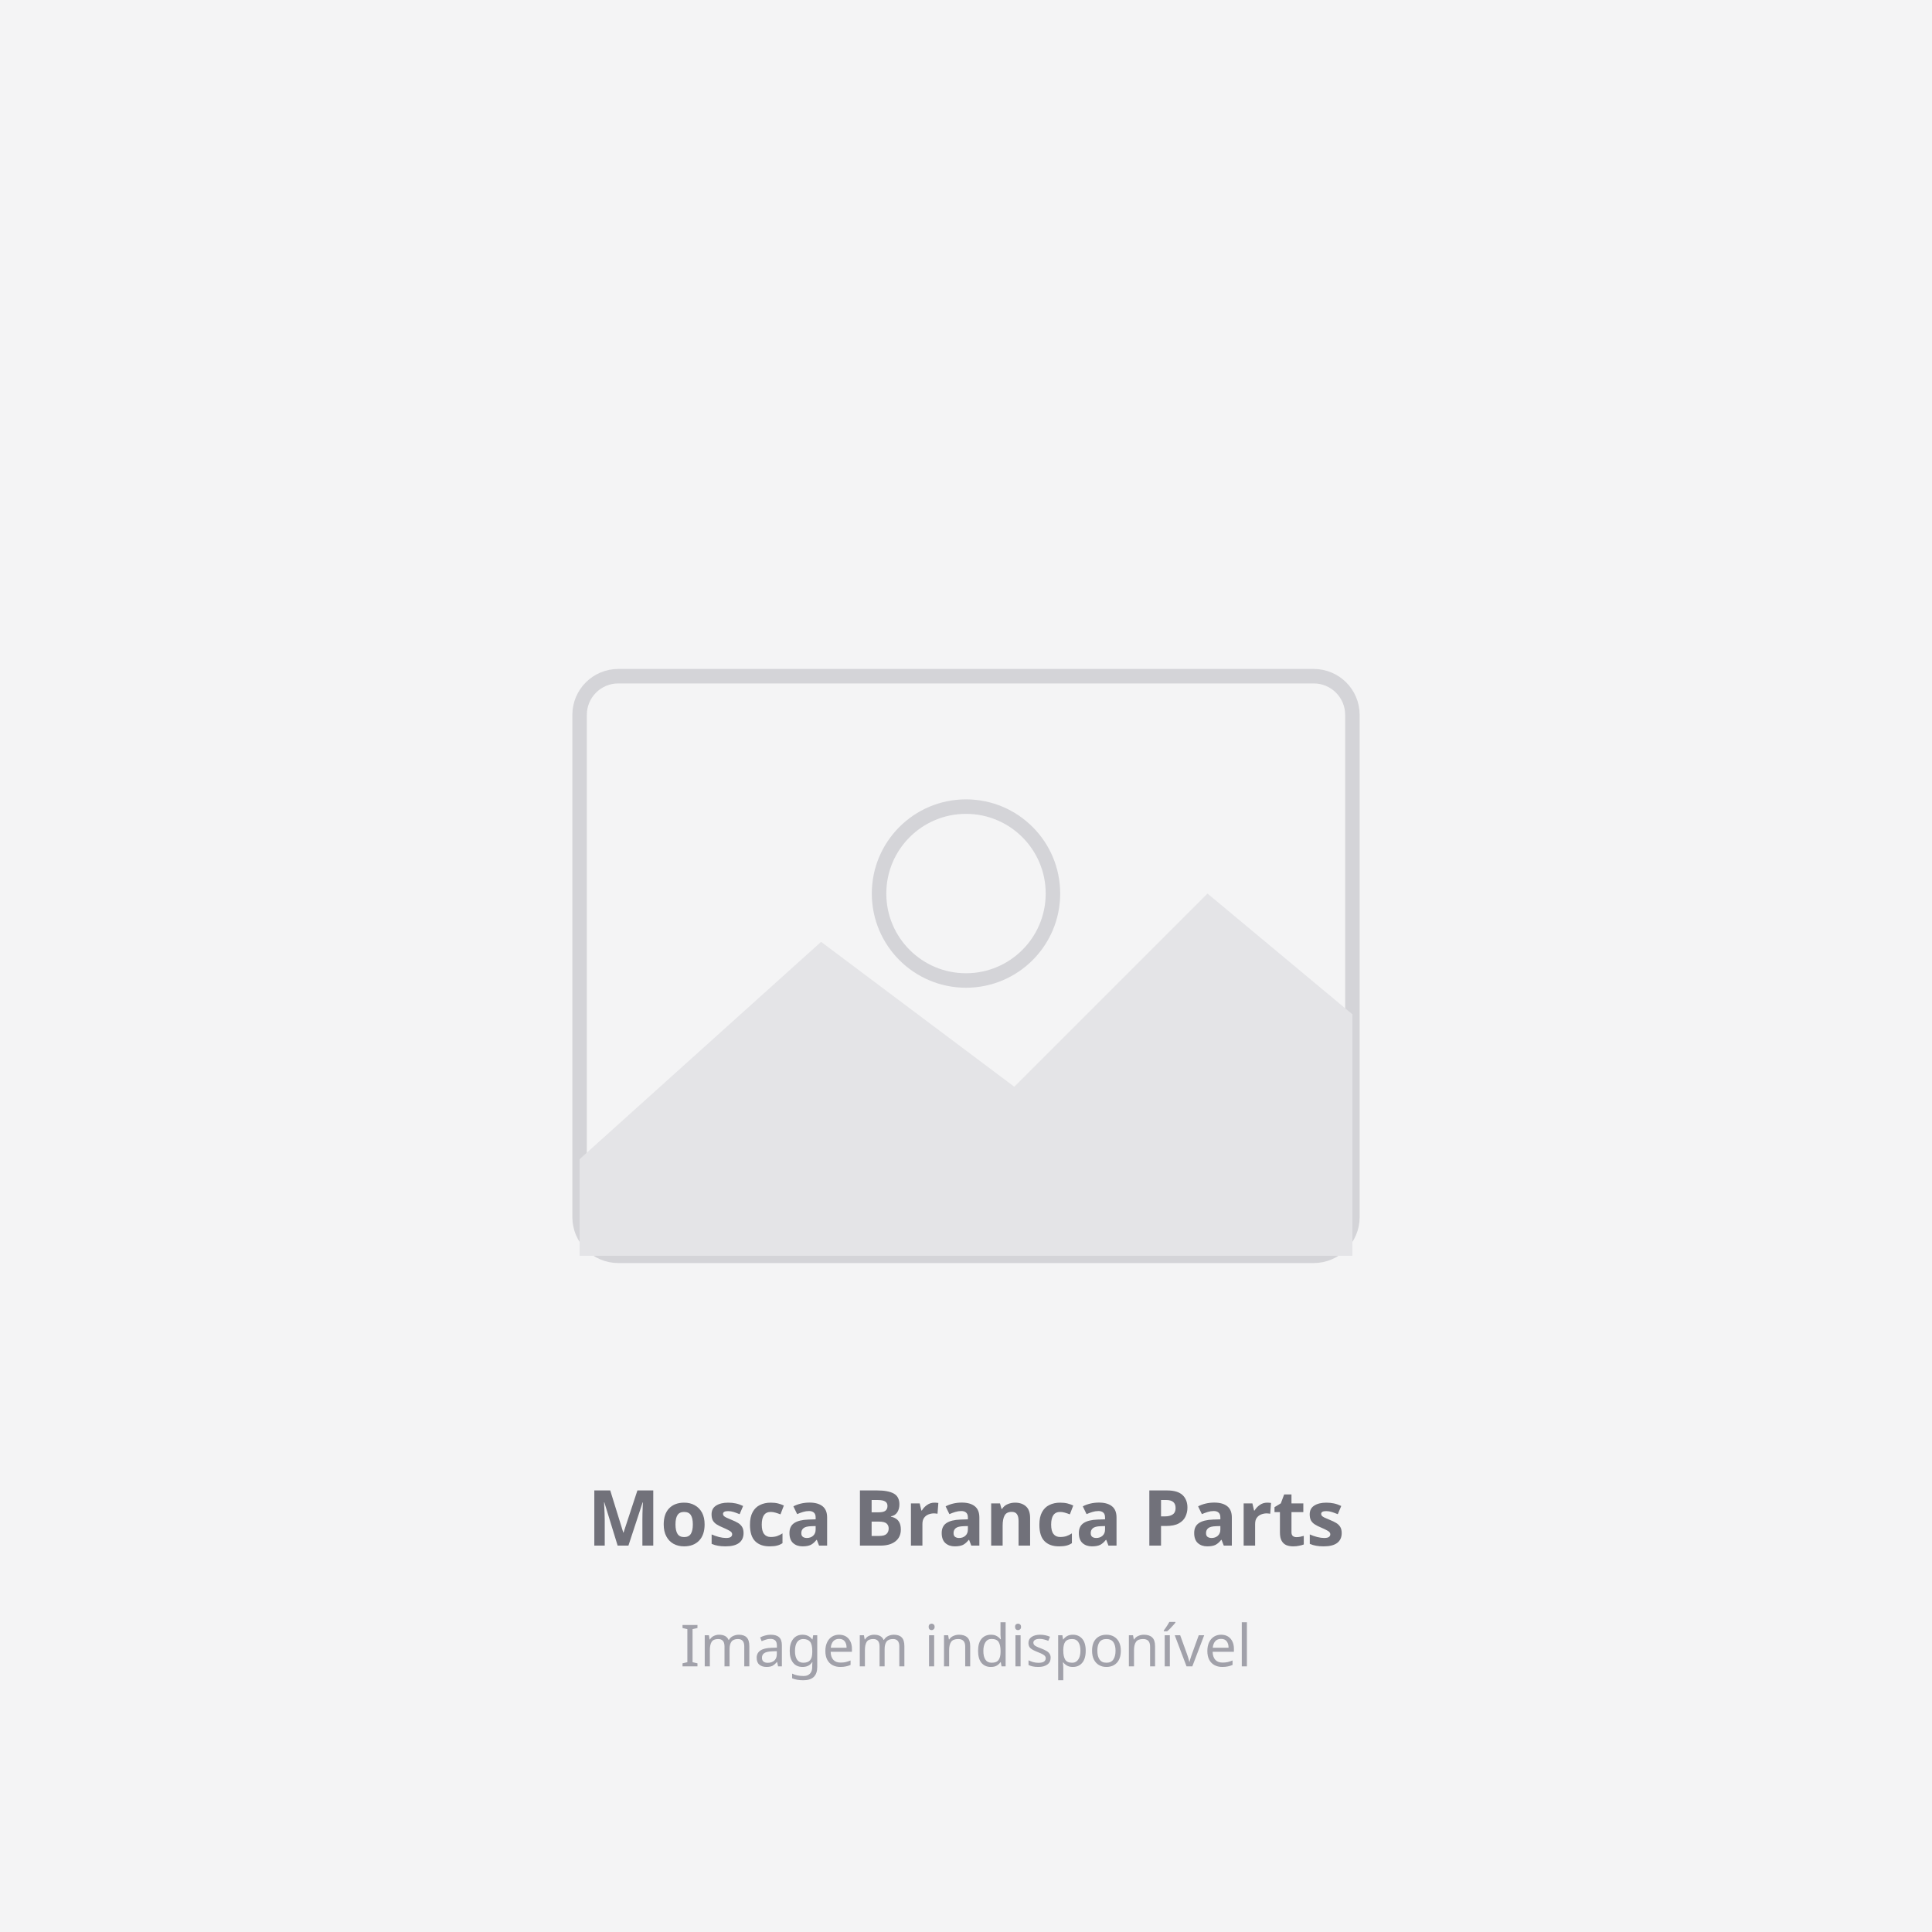
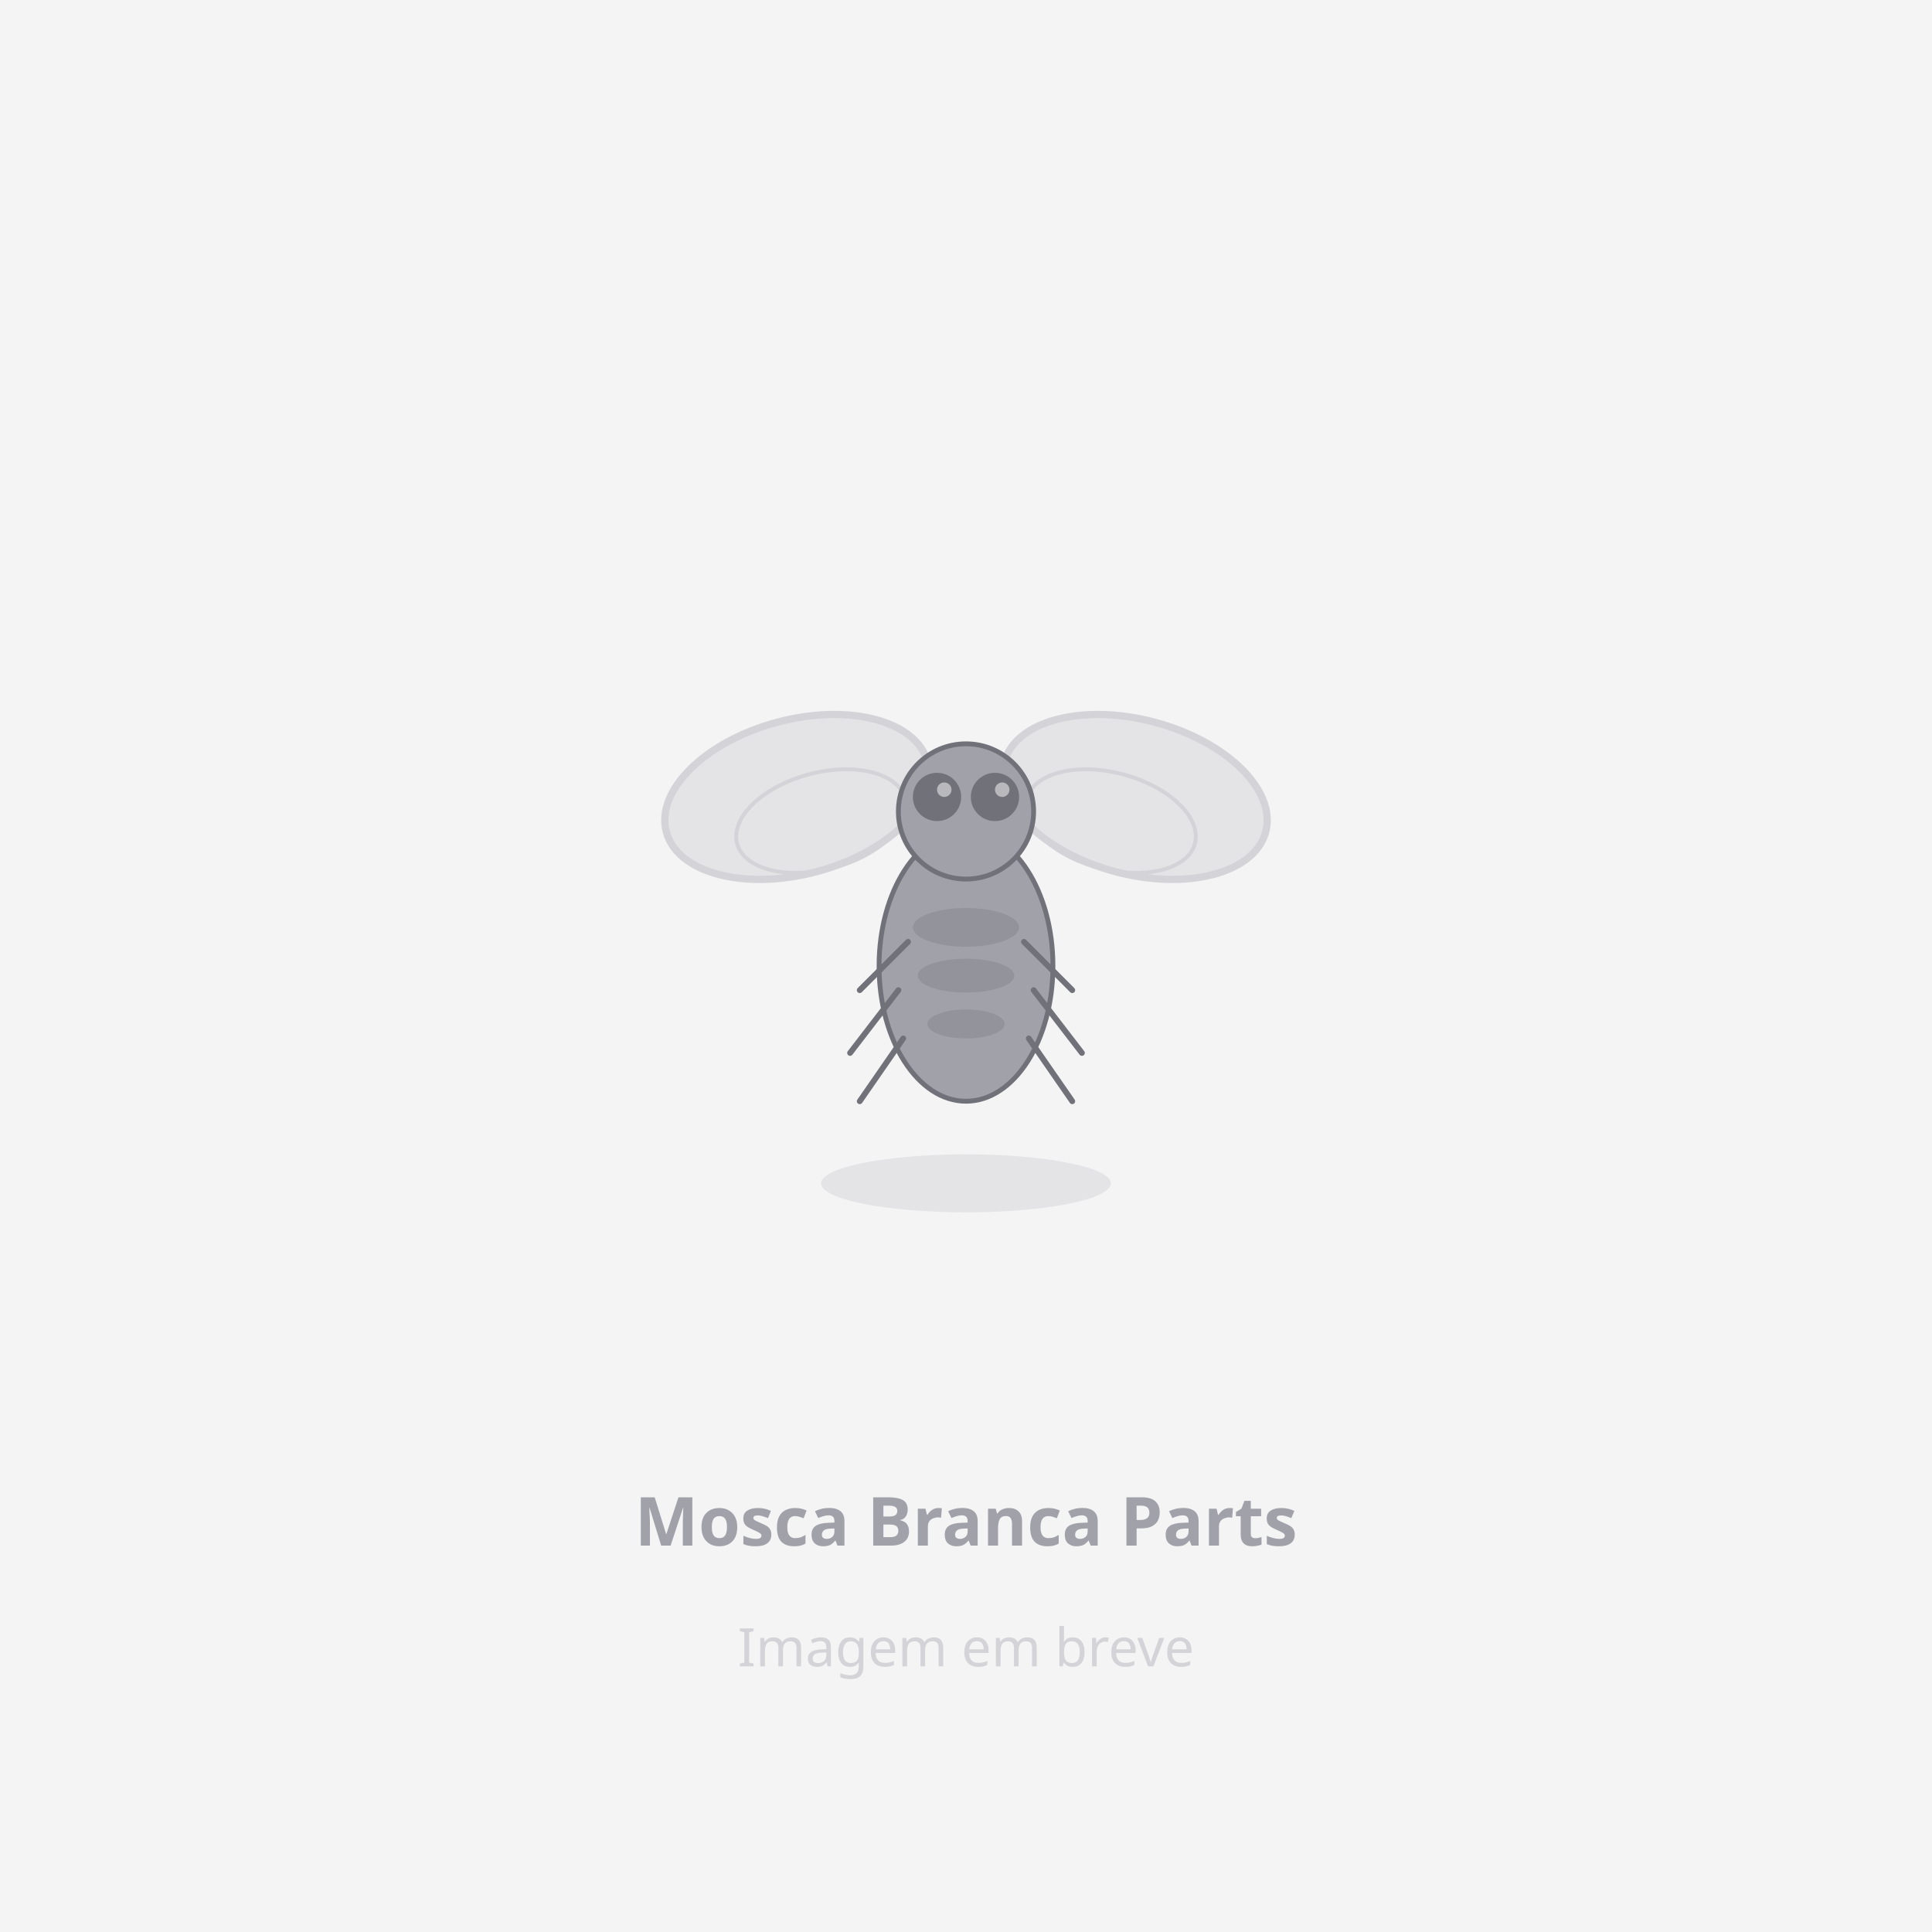
<svg xmlns="http://www.w3.org/2000/svg" width="400" height="400" viewBox="0 0 400 400">
  <rect width="400" height="400" fill="#f4f4f5" />
-   <g transform="translate(200,200)" fill="none" stroke="#d4d4d8" stroke-width="3">
-     <rect x="-80" y="-60" width="160" height="120" rx="8" />
-     <circle cx="0" cy="-15" r="18" />
-     <path d="M -80 40 L -30 -5 L 10 25 L 50 -15 L 80 10 L 80 60 L -80 60 Z" fill="#e4e4e7" stroke="none" />
+   <g transform="translate(200, 180)">
+     <ellipse cx="0" cy="65" rx="30" ry="6" fill="#d4d4d8" opacity="0.5" />
+     <ellipse cx="-35" cy="-15" rx="28" ry="16" fill="#e4e4e7" stroke="#d4d4d8" stroke-width="1.5" transform="rotate(-15 -35 -15)" />
+     <ellipse cx="-30" cy="-10" rx="18" ry="10" fill="none" stroke="#d4d4d8" stroke-width="0.8" transform="rotate(-15 -30 -10)" />
+     <ellipse cx="35" cy="-15" rx="28" ry="16" fill="#e4e4e7" stroke="#d4d4d8" stroke-width="1.5" transform="rotate(15 35 -15)" />
+     <ellipse cx="30" cy="-10" rx="18" ry="10" fill="none" stroke="#d4d4d8" stroke-width="0.8" transform="rotate(15 30 -10)" />
+     <ellipse cx="0" cy="20" rx="18" ry="28" fill="#a1a1aa" stroke="#71717a" stroke-width="1" />
+     <ellipse cx="0" cy="12" rx="11" ry="4" fill="#71717a" opacity="0.3" />
+     <ellipse cx="0" cy="22" rx="10" ry="3.5" fill="#71717a" opacity="0.3" />
+     <ellipse cx="0" cy="32" rx="8" ry="3" fill="#71717a" opacity="0.3" />
+     <circle cx="0" cy="-12" r="14" fill="#a1a1aa" stroke="#71717a" stroke-width="1" />
+     <circle cx="-6" cy="-15" r="5" fill="#71717a" />
+     <circle cx="6" cy="-15" r="5" fill="#71717a" />
+     <circle cx="-4.5" cy="-16.5" r="1.5" fill="white" opacity="0.5" />
+     <circle cx="7.5" cy="-16.5" r="1.5" fill="white" opacity="0.5" />
+     <line x1="-12" y1="15" x2="-22" y2="25" stroke="#71717a" stroke-width="1.2" stroke-linecap="round" />
+     <line x1="-14" y1="25" x2="-24" y2="38" stroke="#71717a" stroke-width="1.2" stroke-linecap="round" />
+     <line x1="-13" y1="35" x2="-22" y2="48" stroke="#71717a" stroke-width="1.2" stroke-linecap="round" />
+     <line x1="12" y1="15" x2="22" y2="25" stroke="#71717a" stroke-width="1.2" stroke-linecap="round" />
+     <line x1="14" y1="25" x2="24" y2="38" stroke="#71717a" stroke-width="1.2" stroke-linecap="round" />
+     <line x1="13" y1="35" x2="22" y2="48" stroke="#71717a" stroke-width="1.2" stroke-linecap="round" />
  </g>
-   <text x="200" y="320" text-anchor="middle" font-family="system-ui, sans-serif" font-size="16" font-weight="600" fill="#71717a">Mosca Branca Parts</text>
-   <text x="200" y="345" text-anchor="middle" font-family="system-ui, sans-serif" font-size="12" fill="#a1a1aa">Imagem indisponível</text>
+   <text x="200" y="320" text-anchor="middle" font-family="system-ui, sans-serif" font-size="14" font-weight="600" fill="#a1a1aa">Mosca Branca Parts</text>
+   <text x="200" y="345" text-anchor="middle" font-family="system-ui, sans-serif" font-size="11" fill="#d4d4d8">Imagem em breve</text>
</svg>
